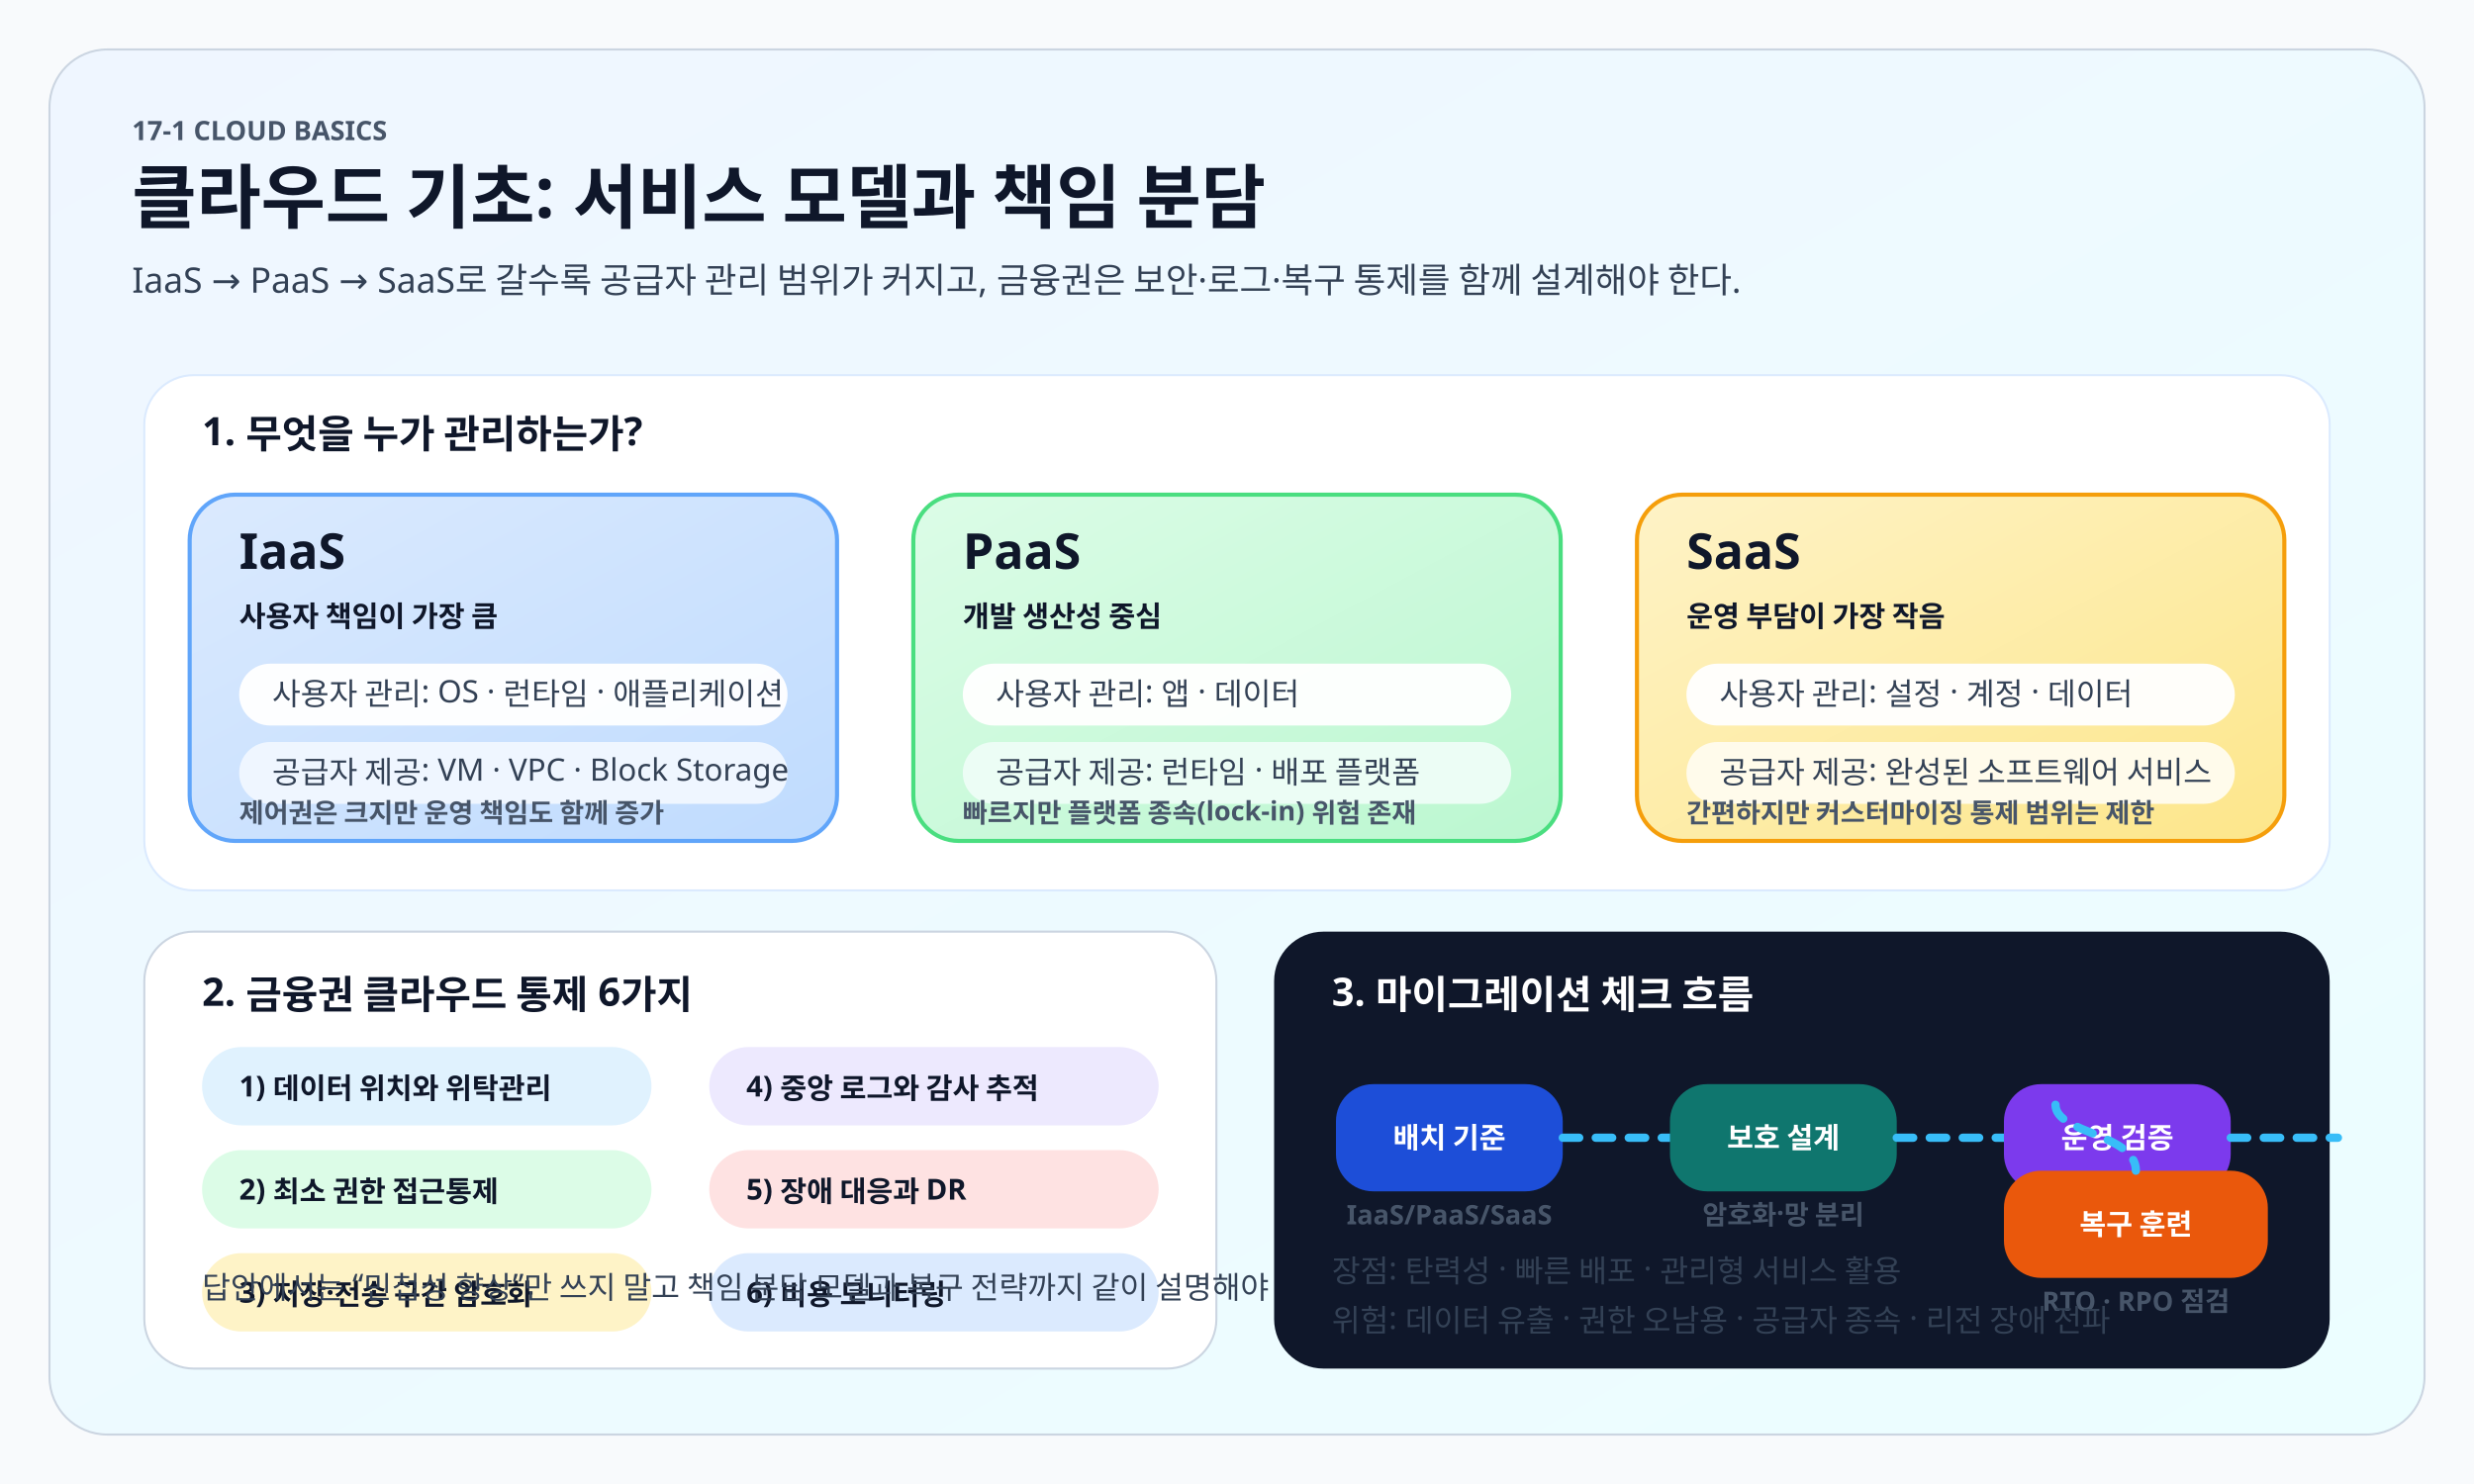
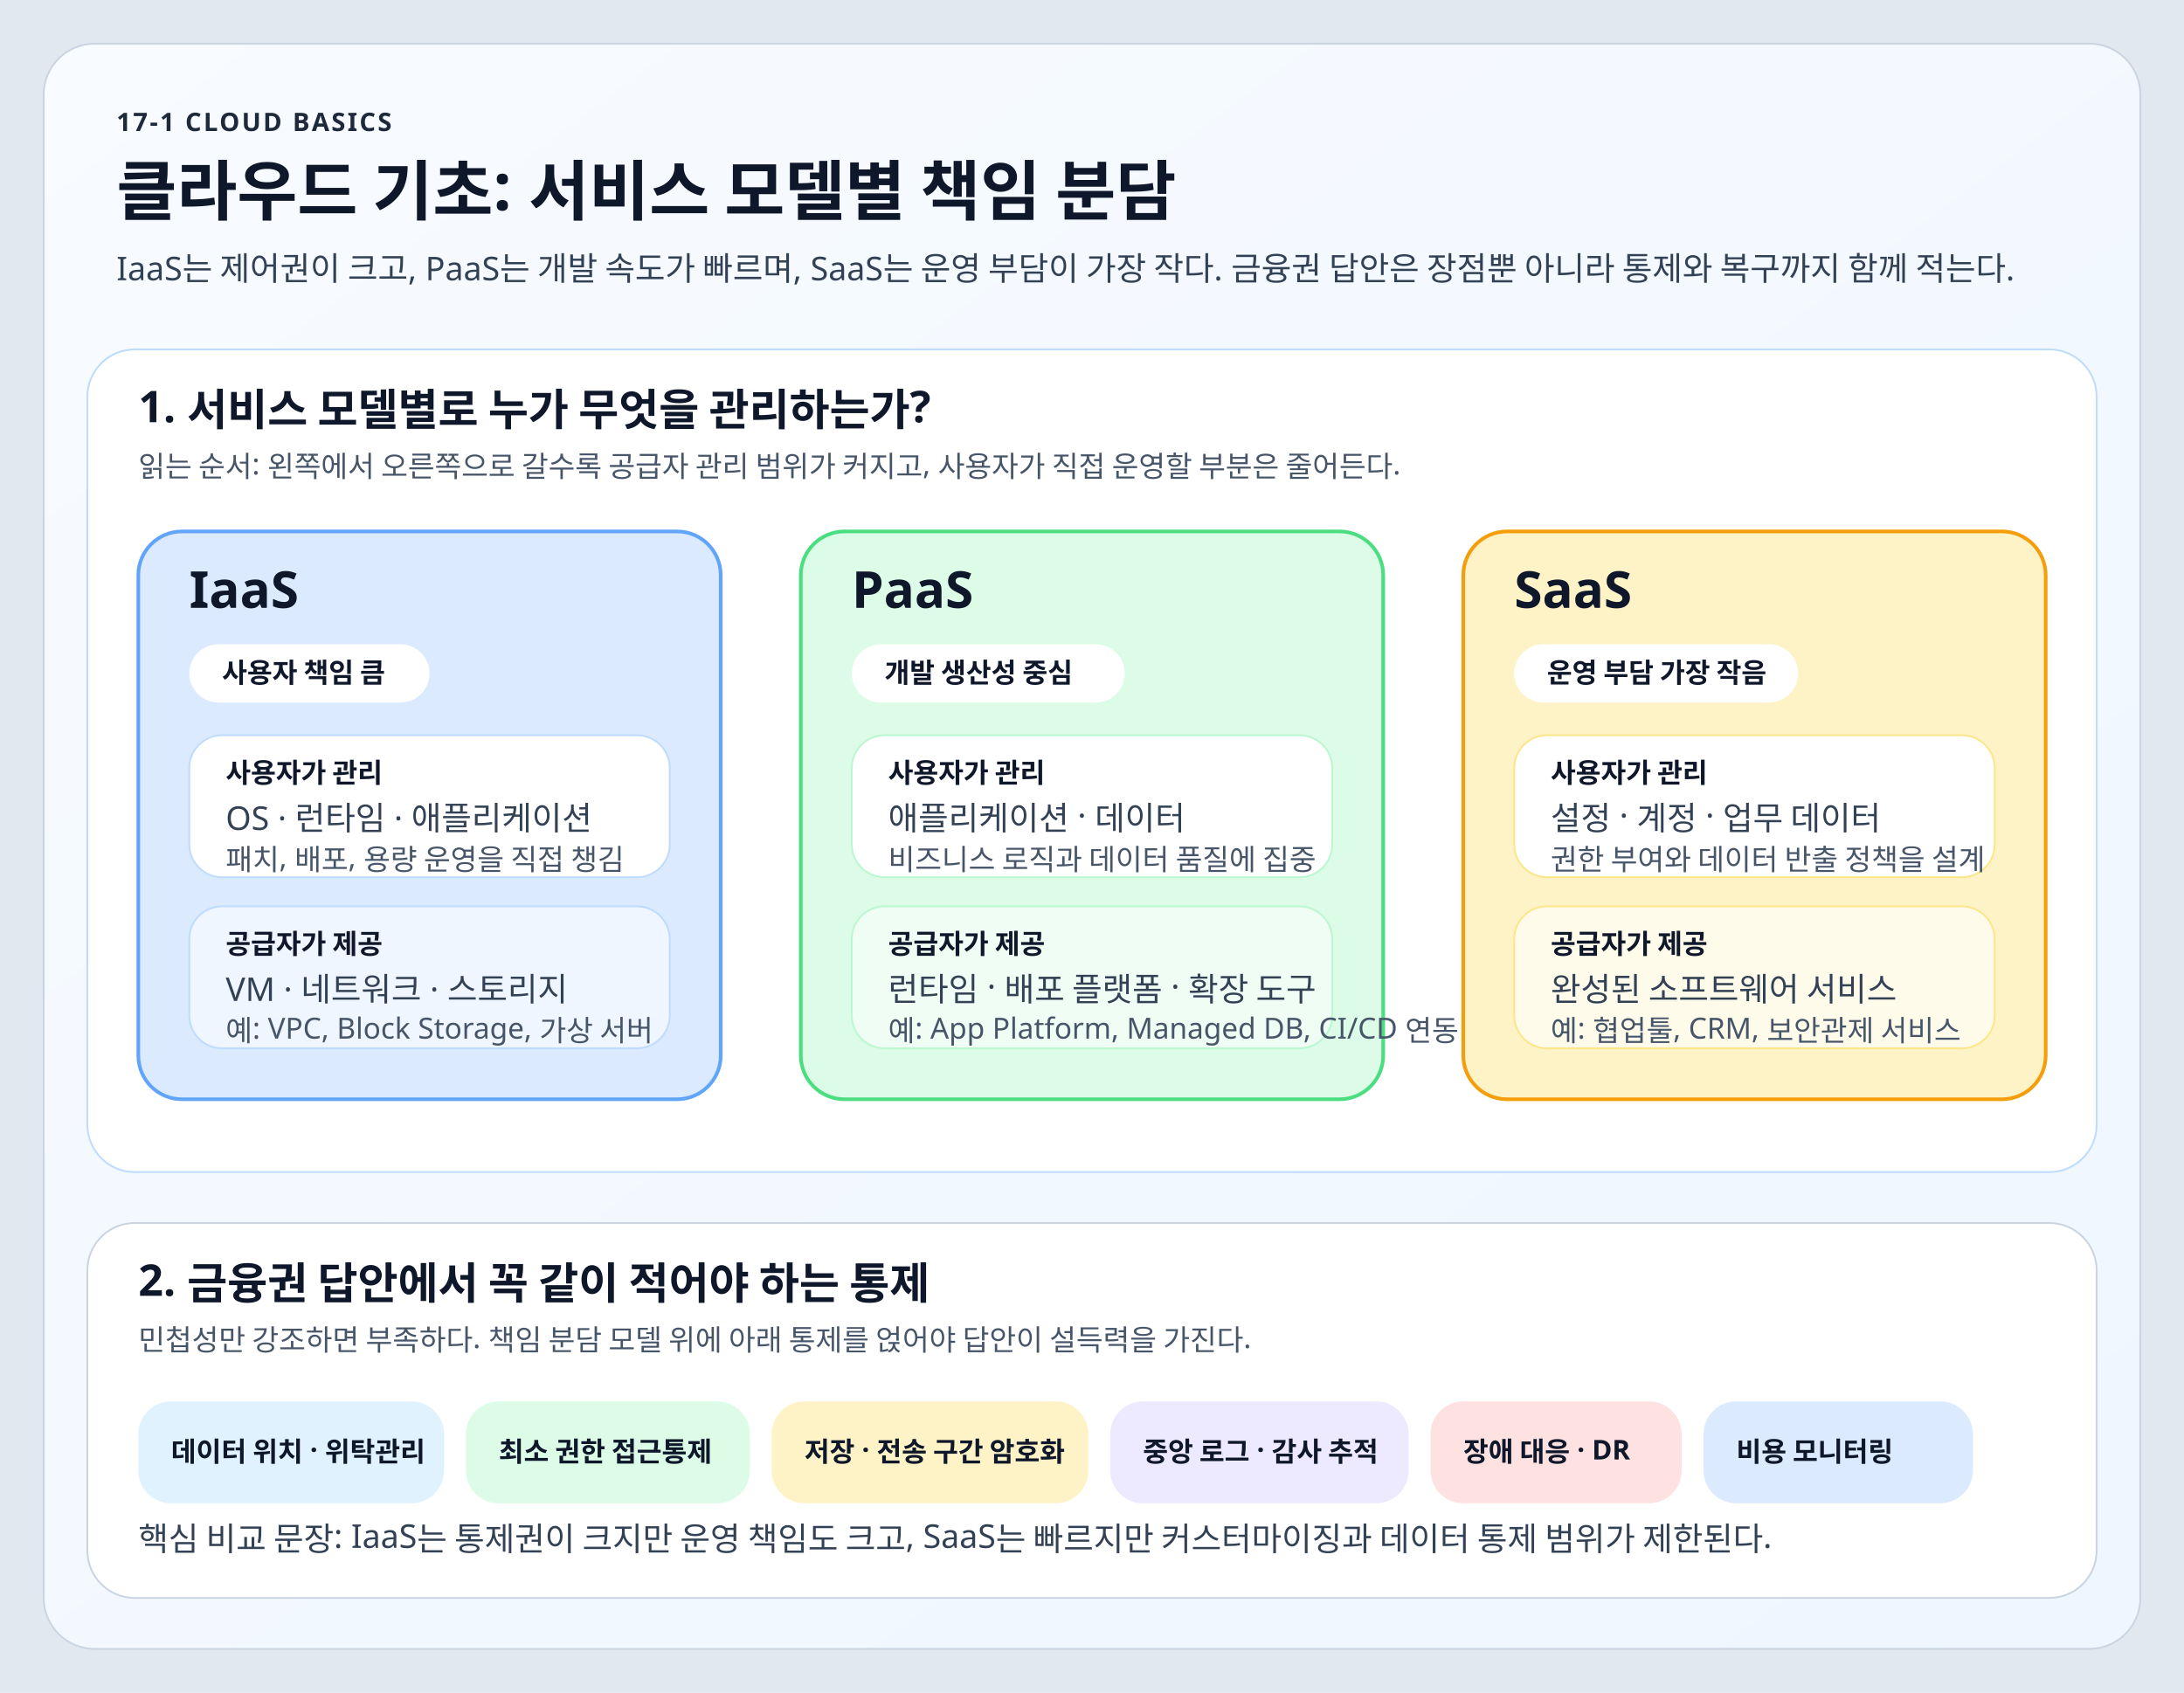
- <svg xmlns="http://www.w3.org/2000/svg" width="1200" height="720" viewBox="0 0 1200 720" role="img" aria-labelledby="title desc">
+ <svg xmlns="http://www.w3.org/2000/svg" width="1200" height="930" viewBox="0 0 1200 930" role="img" aria-labelledby="title desc">
  <defs>
    <linearGradient id="bg" x1="0" y1="0" x2="1" y2="1">
-       <stop offset="0%" stop-color="#eff6ff" />
-       <stop offset="100%" stop-color="#ecfeff" />
-     </linearGradient>
-     <linearGradient id="cloudFill" x1="0" y1="0" x2="1" y2="1">
-       <stop offset="0%" stop-color="#2563eb" />
-       <stop offset="100%" stop-color="#06b6d4" />
-     </linearGradient>
-     <linearGradient id="iaasFill" x1="0" y1="0" x2="1" y2="1">
-       <stop offset="0%" stop-color="#dbeafe" />
-       <stop offset="100%" stop-color="#bfdbfe" />
-     </linearGradient>
-     <linearGradient id="paasFill" x1="0" y1="0" x2="1" y2="1">
-       <stop offset="0%" stop-color="#dcfce7" />
-       <stop offset="100%" stop-color="#bbf7d0" />
-     </linearGradient>
-     <linearGradient id="saasFill" x1="0" y1="0" x2="1" y2="1">
-       <stop offset="0%" stop-color="#fef3c7" />
-       <stop offset="100%" stop-color="#fde68a" />
+       <stop offset="0%" stop-color="#f8fbff" />
+       <stop offset="100%" stop-color="#eef6ff" />
    </linearGradient>
    <style>
-       .title { font: 700 34px 'Pretendard','Noto Sans KR',sans-serif; fill: #0f172a; }
-       .subtitle { font: 500 17px 'Pretendard','Noto Sans KR',sans-serif; fill: #334155; }
-       .section { font: 700 19px 'Pretendard','Noto Sans KR',sans-serif; fill: #0f172a; }
-       .label { font: 700 24px 'Pretendard','Noto Sans KR',sans-serif; fill: #0f172a; }
-       .body { font: 500 15px 'Pretendard','Noto Sans KR',sans-serif; fill: #334155; }
-       .small { font: 600 13px 'Pretendard','Noto Sans KR',sans-serif; fill: #475569; }
-       .chip { font: 700 14px 'Pretendard','Noto Sans KR',sans-serif; fill: #0f172a; }
-       .white { fill: #ffffff; }
+       .title { font: 700 36px 'Pretendard','Noto Sans KR',sans-serif; fill: #0f172a; }
+       .subtitle { font: 500 18px 'Pretendard','Noto Sans KR',sans-serif; fill: #334155; }
+       .section { font: 700 24px 'Pretendard','Noto Sans KR',sans-serif; fill: #0f172a; }
+       .label { font: 700 28px 'Pretendard','Noto Sans KR',sans-serif; fill: #0f172a; }
+       .chip { font: 700 15px 'Pretendard','Noto Sans KR',sans-serif; fill: #0f172a; }
+       .body { font: 500 18px 'Pretendard','Noto Sans KR',sans-serif; fill: #334155; }
+       .small { font: 500 16px 'Pretendard','Noto Sans KR',sans-serif; fill: #475569; }
+       .mono { font: 700 14px 'Pretendard','Noto Sans KR',sans-serif; fill: #1e293b; letter-spacing: 0.08em; }
    </style>
  </defs>
-   <rect width="1200" height="720" fill="#f8fafc" />
-   <rect x="24" y="24" width="1152" height="672" rx="28" fill="url(#bg)" stroke="#cbd5e1" />
-   <text class="small" x="64" y="68">17-1 CLOUD BASICS</text>
-   <text class="title" x="64" y="108">클라우드 기초: 서비스 모델과 책임 분담</text>
-   <text class="subtitle" x="64" y="142">IaaS → PaaS → SaaS로 갈수록 공급자 관리 범위가 커지고, 금융권은 보안·로그·복구 통제를 함께 설계해야 한다.</text>
-   <g transform="translate(70 182)">
-     <rect x="0" y="0" width="1060" height="250" rx="24" fill="#ffffff" stroke="#dbeafe" />
-     <text class="section" x="28" y="34">1. 무엇을 누가 관리하는가?</text>
-     <g transform="translate(22 58)">
-       <rect x="0" y="0" width="314" height="168" rx="22" fill="url(#iaasFill)" stroke="#60a5fa" stroke-width="2" />
-       <text class="label" x="24" y="36">IaaS</text>
-       <text class="chip" x="24" y="64">사용자 책임이 가장 큼</text>
-       <rect x="24" y="82" width="266" height="30" rx="15" fill="#ffffff" opacity="0.95" />
-       <text class="body" x="40" y="102">사용자 관리: OS · 런타임 · 애플리케이션</text>
-       <rect x="24" y="120" width="266" height="30" rx="15" fill="#eff6ff" />
-       <text class="body" x="40" y="140">공급자 제공: VM · VPC · Block Storage</text>
-       <text class="small" x="24" y="159">제어권은 크지만 운영 책임도 함께 증가</text>
-     </g>
-     <g transform="translate(373 58)">
-       <rect x="0" y="0" width="314" height="168" rx="22" fill="url(#paasFill)" stroke="#4ade80" stroke-width="2" />
-       <text class="label" x="24" y="36">PaaS</text>
-       <text class="chip" x="24" y="64">개발 생산성 중심</text>
-       <rect x="24" y="82" width="266" height="30" rx="15" fill="#ffffff" opacity="0.95" />
-       <text class="body" x="40" y="102">사용자 관리: 앱 · 데이터</text>
-       <rect x="24" y="120" width="266" height="30" rx="15" fill="#ecfdf5" />
-       <text class="body" x="40" y="140">공급자 제공: 런타임 · 배포 플랫폼</text>
-       <text class="small" x="24" y="159">빠르지만 플랫폼 종속(lock-in) 위험 존재</text>
-     </g>
-     <g transform="translate(724 58)">
-       <rect x="0" y="0" width="314" height="168" rx="22" fill="url(#saasFill)" stroke="#f59e0b" stroke-width="2" />
-       <text class="label" x="24" y="36">SaaS</text>
-       <text class="chip" x="24" y="64">운영 부담이 가장 작음</text>
-       <rect x="24" y="82" width="266" height="30" rx="15" fill="#ffffff" opacity="0.95" />
-       <text class="body" x="40" y="102">사용자 관리: 설정 · 계정 · 데이터</text>
-       <rect x="24" y="120" width="266" height="30" rx="15" fill="#fffbeb" />
-       <text class="body" x="40" y="140">공급자 제공: 완성된 소프트웨어 서비스</text>
-       <text class="small" x="24" y="159">간편하지만 커스터마이징 통제 범위는 제한</text>
-     </g>
+   <rect width="1200" height="930" fill="#e2e8f0" />
+   <rect x="24" y="24" width="1152" height="882" rx="28" fill="url(#bg)" stroke="#cbd5e1" />
+   <text class="mono" x="64" y="72">17-1 CLOUD BASICS</text>
+   <text class="title" x="64" y="118">클라우드 기초: 서비스 모델별 책임 분담</text>
+   <text class="subtitle" x="64" y="154">IaaS는 제어권이 크고, PaaS는 개발 속도가 빠르며, SaaS는 운영 부담이 가장 작다. 금융권 답안은 장점뿐 아니라 통제와 복구까지 함께 적는다.</text>
+   <rect x="48" y="192" width="1104" height="452" rx="26" fill="#ffffff" stroke="#bfdbfe" />
+   <text class="section" x="76" y="232">1. 서비스 모델별로 누가 무엇을 관리하는가?</text>
+   <text class="small" x="76" y="262">읽는 순서: 왼쪽에서 오른쪽으로 갈수록 공급자 관리 범위가 커지고, 사용자가 직접 운영할 부분은 줄어든다.</text>
+   <g transform="translate(76 292)">
+     <rect x="0" y="0" width="320" height="312" rx="24" fill="#dbeafe" stroke="#60a5fa" stroke-width="2" />
+     <text class="label" x="28" y="42">IaaS</text>
+     <rect x="28" y="62" width="132" height="32" rx="16" fill="#ffffff" />
+     <text class="chip" x="46" y="83">사용자 책임 큼</text>
+     <rect x="28" y="112" width="264" height="78" rx="18" fill="#ffffff" stroke="#bfdbfe" />
+     <text class="chip" x="48" y="138">사용자가 관리</text>
+     <text class="body" x="48" y="164">OS · 런타임 · 애플리케이션</text>
+     <text class="small" x="48" y="186">패치, 배포, 용량 운영을 직접 챙김</text>
+     <rect x="28" y="206" width="264" height="78" rx="18" fill="#eff6ff" stroke="#bfdbfe" />
+     <text class="chip" x="48" y="232">공급자가 제공</text>
+     <text class="body" x="48" y="258">VM · 네트워크 · 스토리지</text>
+     <text class="small" x="48" y="280">예: VPC, Block Storage, 가상 서버</text>
  </g>
-   <g transform="translate(70 452)">
-     <rect x="0" y="0" width="520" height="212" rx="24" fill="#ffffff" stroke="#cbd5e1" />
-     <text class="section" x="28" y="36">2. 금융권 클라우드 통제 6가지</text>
-     <g transform="translate(28 56)">
-       <rect x="0" y="0" width="218" height="38" rx="19" fill="#e0f2fe" />
-       <text class="chip" x="18" y="24">1) 데이터 위치와 위탁관리</text>
-       <rect x="0" y="50" width="218" height="38" rx="19" fill="#dcfce7" />
-       <text class="chip" x="18" y="74">2) 최소 권한 접근통제</text>
-       <rect x="0" y="100" width="218" height="38" rx="19" fill="#fef3c7" />
-       <text class="chip" x="18" y="124">3) 저장·전송 구간 암호화</text>
-     </g>
-     <g transform="translate(274 56)">
-       <rect x="0" y="0" width="218" height="38" rx="19" fill="#ede9fe" />
-       <text class="chip" x="18" y="24">4) 중앙 로그와 감사 추적</text>
-       <rect x="0" y="50" width="218" height="38" rx="19" fill="#fee2e2" />
-       <text class="chip" x="18" y="74">5) 장애 대응과 DR</text>
-       <rect x="0" y="100" width="218" height="38" rx="19" fill="#dbeafe" />
-       <text class="chip" x="18" y="124">6) 비용 모니터링</text>
-     </g>
-     <text class="body" x="28" y="178">답안에서는 “민첩성 향상”만 쓰지 말고 책임 분담 모델과 복구 전략까지 같이 설명해야 한다.</text>
+   <g transform="translate(440 292)">
+     <rect x="0" y="0" width="320" height="312" rx="24" fill="#dcfce7" stroke="#4ade80" stroke-width="2" />
+     <text class="label" x="28" y="42">PaaS</text>
+     <rect x="28" y="62" width="150" height="32" rx="16" fill="#ffffff" />
+     <text class="chip" x="46" y="83">개발 생산성 중심</text>
+     <rect x="28" y="112" width="264" height="78" rx="18" fill="#ffffff" stroke="#bbf7d0" />
+     <text class="chip" x="48" y="138">사용자가 관리</text>
+     <text class="body" x="48" y="164">애플리케이션 · 데이터</text>
+     <text class="small" x="48" y="186">비즈니스 로직과 데이터 품질에 집중</text>
+     <rect x="28" y="206" width="264" height="78" rx="18" fill="#f0fdf4" stroke="#bbf7d0" />
+     <text class="chip" x="48" y="232">공급자가 제공</text>
+     <text class="body" x="48" y="258">런타임 · 배포 플랫폼 · 확장 도구</text>
+     <text class="small" x="48" y="280">예: App Platform, Managed DB, CI/CD 연동</text>
  </g>
-   <g transform="translate(618 452)">
-     <rect x="0" y="0" width="512" height="212" rx="24" fill="#0f172a" />
-     <text class="section white" x="28" y="36">3. 마이그레이션 체크 흐름</text>
-     <g transform="translate(30 58)">
-       <rect x="0" y="16" width="110" height="52" rx="18" fill="#1d4ed8" />
-       <text class="chip white" x="55" y="47" text-anchor="middle">배치 기준</text>
-       <text class="small" x="55" y="84" text-anchor="middle" fill="#cbd5e1">IaaS/PaaS/SaaS</text>
-       <line x1="110" y1="42" x2="162" y2="42" stroke="#38bdf8" stroke-width="4" stroke-linecap="round" stroke-dasharray="8 8">
-         <animate attributeName="stroke-dashoffset" from="0" to="-16" dur="1.8s" repeatCount="indefinite" />
-       </line>
-       <rect x="162" y="16" width="110" height="52" rx="18" fill="#0f766e" />
-       <text class="chip white" x="217" y="47" text-anchor="middle">보호 설계</text>
-       <text class="small" x="217" y="84" text-anchor="middle" fill="#cbd5e1">암호화·망 분리</text>
-       <line x1="272" y1="42" x2="324" y2="42" stroke="#38bdf8" stroke-width="4" stroke-linecap="round" stroke-dasharray="8 8">
-         <animate attributeName="stroke-dashoffset" from="0" to="-16" dur="1.8s" repeatCount="indefinite" />
-       </line>
-       <rect x="324" y="16" width="110" height="52" rx="18" fill="#7c3aed" />
-       <text class="chip white" x="379" y="47" text-anchor="middle">운영 검증</text>
-       <text class="small" x="379" y="84" text-anchor="middle" fill="#cbd5e1">로그·알림·감사</text>
-       <line x1="434" y1="42" x2="486" y2="42" stroke="#38bdf8" stroke-width="4" stroke-linecap="round" stroke-dasharray="8 8">
-         <animate attributeName="stroke-dashoffset" from="0" to="-16" dur="1.8s" repeatCount="indefinite" />
-       </line>
-       <rect x="486" y="16" width="0" height="0" fill="none" />
-     </g>
-     <g transform="translate(354 116)">
-       <rect x="0" y="0" width="128" height="52" rx="18" fill="#ea580c" />
-       <text class="chip white" x="64" y="31" text-anchor="middle">복구 훈련</text>
-       <text class="small" x="64" y="68" text-anchor="middle" fill="#cbd5e1">RTO · RPO 점검</text>
-     </g>
-     <path d="M 379 84 C 379 98, 418 98, 418 116" fill="none" stroke="#38bdf8" stroke-width="4" stroke-linecap="round" stroke-dasharray="8 8">
-       <animate attributeName="stroke-dashoffset" from="0" to="-16" dur="1.8s" repeatCount="indefinite" />
-     </path>
-     <g transform="translate(28 170)">
-       <text class="body" x="0" y="0" fill="#e2e8f0">장점: 탄력성 · 빠른 배포 · 관리형 서비스 활용</text>
-       <text class="body" x="0" y="24" fill="#e2e8f0">위험: 데이터 유출 · 권한 오남용 · 공급자 종속 · 리전 장애 전파</text>
-     </g>
+   <g transform="translate(804 292)">
+     <rect x="0" y="0" width="320" height="312" rx="24" fill="#fef3c7" stroke="#f59e0b" stroke-width="2" />
+     <text class="label" x="28" y="42">SaaS</text>
+     <rect x="28" y="62" width="156" height="32" rx="16" fill="#ffffff" />
+     <text class="chip" x="46" y="83">운영 부담 가장 작음</text>
+     <rect x="28" y="112" width="264" height="78" rx="18" fill="#ffffff" stroke="#fde68a" />
+     <text class="chip" x="48" y="138">사용자가 관리</text>
+     <text class="body" x="48" y="164">설정 · 계정 · 업무 데이터</text>
+     <text class="small" x="48" y="186">권한 부여와 데이터 반출 정책을 설계</text>
+     <rect x="28" y="206" width="264" height="78" rx="18" fill="#fffbeb" stroke="#fde68a" />
+     <text class="chip" x="48" y="232">공급자가 제공</text>
+     <text class="body" x="48" y="258">완성된 소프트웨어 서비스</text>
+     <text class="small" x="48" y="280">예: 협업툴, CRM, 보안관제 서비스</text>
  </g>
+   <rect x="48" y="672" width="1104" height="206" rx="26" fill="#ffffff" stroke="#cbd5e1" />
+   <text class="section" x="76" y="712">2. 금융권 답안에서 꼭 같이 적어야 하는 통제</text>
+   <text class="small" x="76" y="742">민첩성만 강조하면 부족하다. 책임 분담 모델 위에 아래 통제를 얹어야 답안이 설득력을 가진다.</text>
+   <g transform="translate(76 770)">
+     <rect x="0" y="0" width="168" height="56" rx="18" fill="#e0f2fe" />
+     <text class="chip" x="18" y="33">데이터 위치 · 위탁관리</text>
+     <rect x="180" y="0" width="156" height="56" rx="18" fill="#dcfce7" />
+     <text class="chip" x="198" y="33">최소 권한 접근통제</text>
+     <rect x="348" y="0" width="174" height="56" rx="18" fill="#fef3c7" />
+     <text class="chip" x="366" y="33">저장 · 전송 구간 암호화</text>
+     <rect x="534" y="0" width="164" height="56" rx="18" fill="#ede9fe" />
+     <text class="chip" x="552" y="33">중앙 로그 · 감사 추적</text>
+     <rect x="710" y="0" width="138" height="56" rx="18" fill="#fee2e2" />
+     <text class="chip" x="728" y="33">장애 대응 · DR</text>
+     <rect x="860" y="0" width="148" height="56" rx="18" fill="#dbeafe" />
+     <text class="chip" x="878" y="33">비용 모니터링</text>
+   </g>
+   <text class="body" x="76" y="852">핵심 비교 문장: IaaS는 통제권이 크지만 운영 책임도 크고, SaaS는 빠르지만 커스터마이징과 데이터 통제 범위가 제한된다.</text>
</svg>
